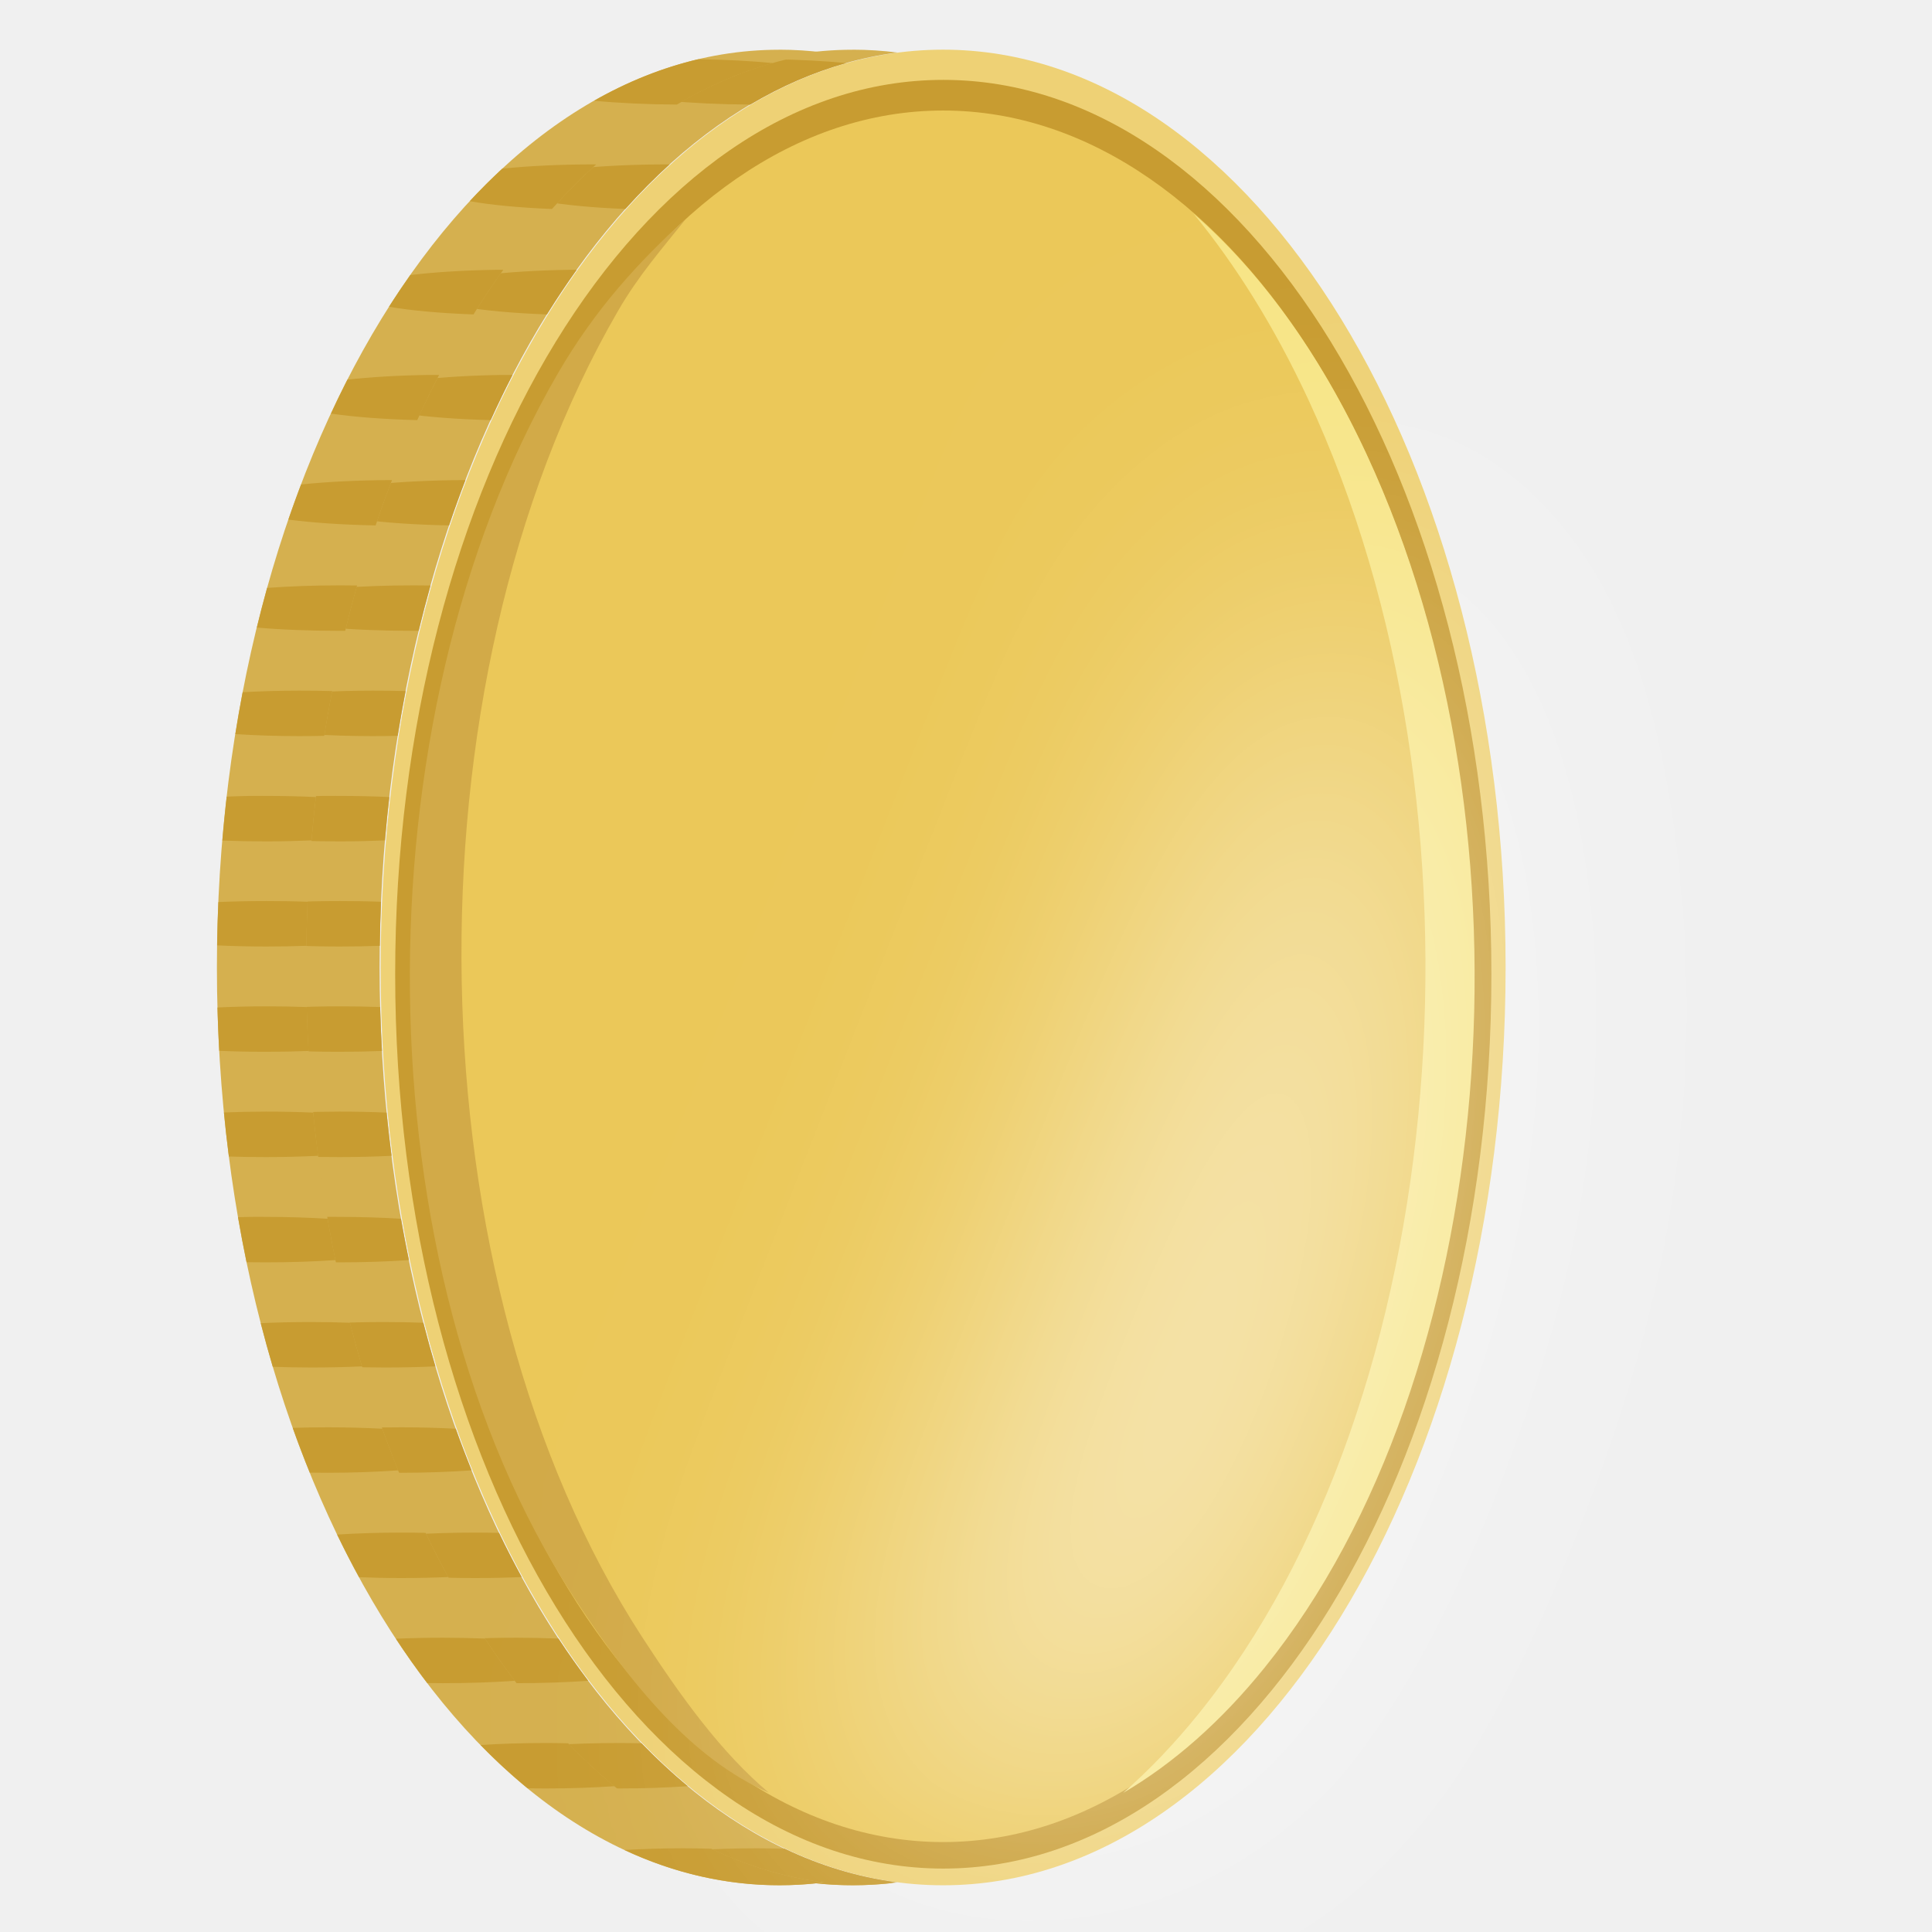
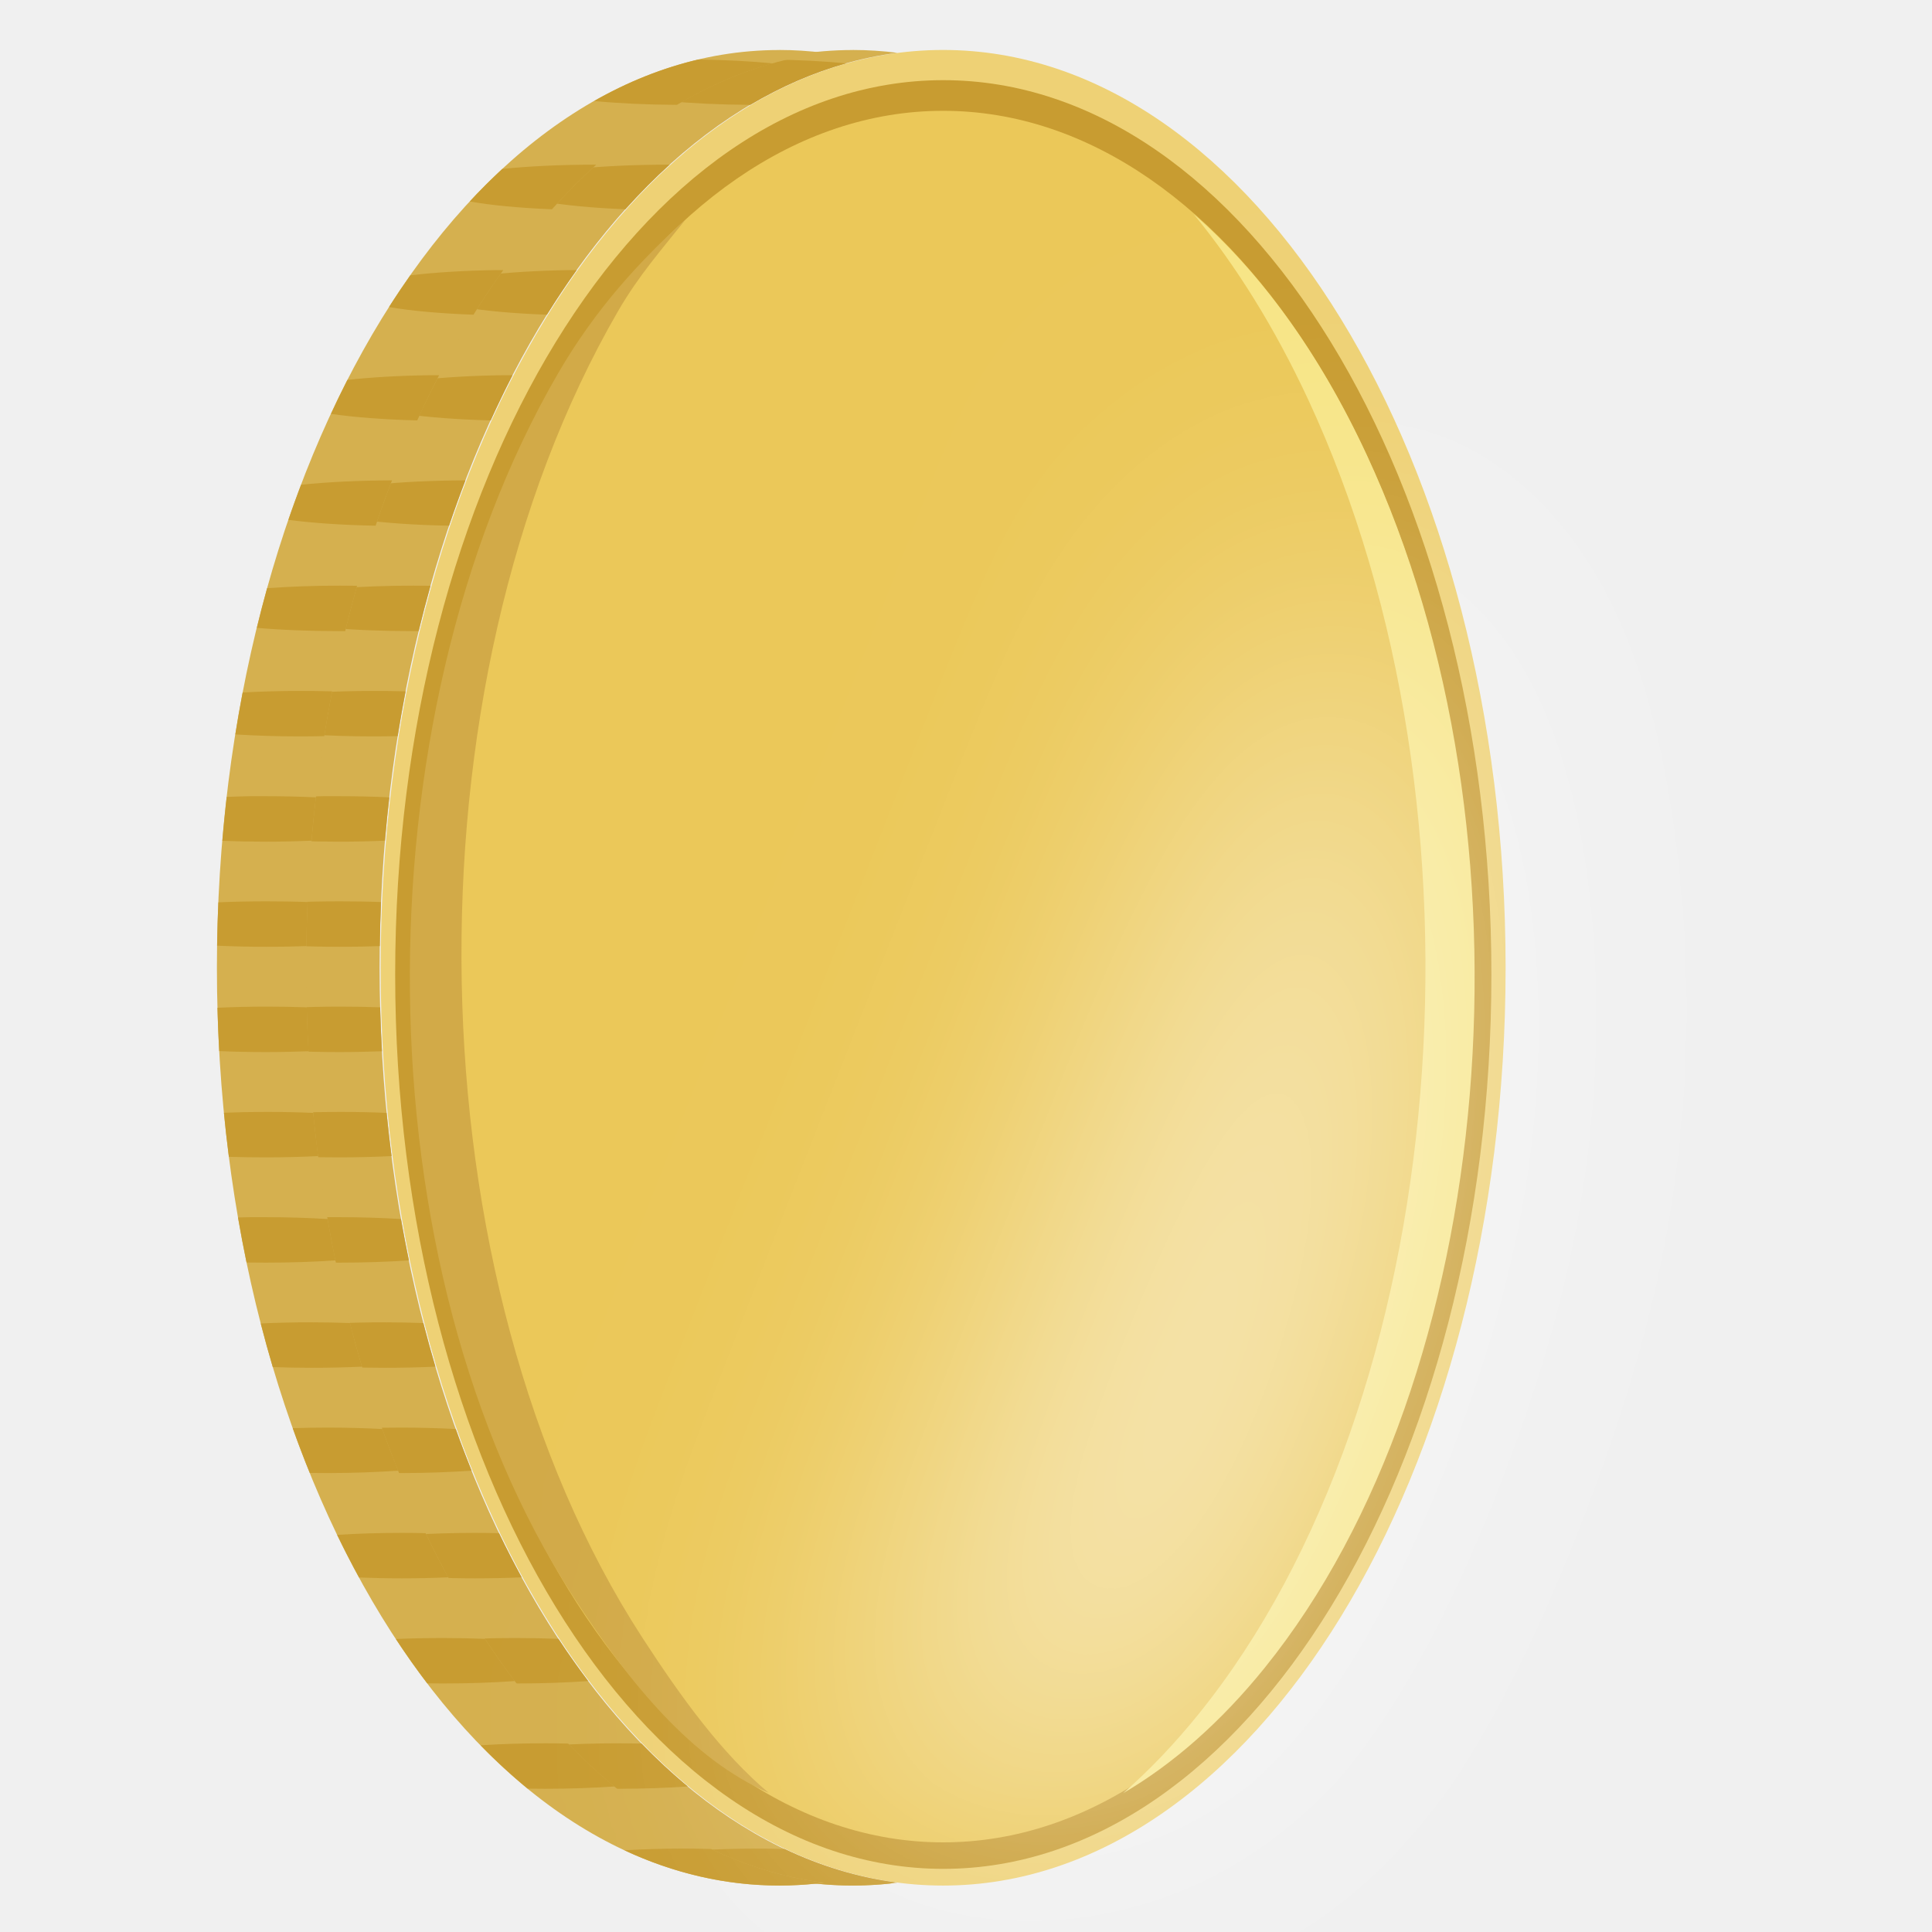
- <svg xmlns="http://www.w3.org/2000/svg" xmlns:xlink="http://www.w3.org/1999/xlink" id="svg2" viewBox="0 0 263.084 263.006" width="100%" height="100%">
+ <svg xmlns="http://www.w3.org/2000/svg" xmlns:xlink="http://www.w3.org/1999/xlink" id="svg2" viewBox="0 0 263.084 263.006" width="100px" height="100px">
  <defs id="defs37">
    <linearGradient xlink:href="#linearGradient6386-8" id="linearGradient6392-5" x1="717.5" y1="145.375" x2="925" y2="144.125" gradientUnits="userSpaceOnUse" gradientTransform="matrix(1,0,0,0.7959184,0,21.63265)" />
    <linearGradient id="linearGradient6386-8">
      <stop style="stop-color:#ffffff;stop-opacity:1;" offset="0" id="stop6388-5" />
      <stop style="stop-color:#ffffff;stop-opacity:0.28" offset="1" id="stop6390-2" />
    </linearGradient>
    <linearGradient y2="144.125" x2="925" y1="145.375" x1="717.5" gradientTransform="matrix(1,0,0,0.4081633,0.625,119.6097)" gradientUnits="userSpaceOnUse" id="linearGradient6409-4" xlink:href="#linearGradient6386-8-5" />
    <linearGradient id="linearGradient6386-8-5">
      <stop style="stop-color:#ffffff;stop-opacity:1;" offset="0" id="stop6388-5-8" />
      <stop style="stop-color:#ffffff;stop-opacity:0.28" offset="1" id="stop6390-2-1" />
    </linearGradient>
    <linearGradient xlink:href="#linearGradient6386-8-5-6" id="linearGradient6567-5" gradientUnits="userSpaceOnUse" gradientTransform="matrix(1,0,0,0.2095207,-4.375,51.79081)" x1="717.5" y1="145.375" x2="925" y2="144.125" />
    <linearGradient id="linearGradient6386-8-5-6">
      <stop style="stop-color:#ffffff;stop-opacity:1;" offset="0" id="stop6388-5-8-4" />
      <stop style="stop-color:#ffffff;stop-opacity:0.28" offset="1" id="stop6390-2-1-8" />
    </linearGradient>
    <linearGradient xlink:href="#linearGradient6386-8-5-66" id="linearGradient6567-9" gradientUnits="userSpaceOnUse" gradientTransform="matrix(1,0,0,0.2095207,-4.375,51.79081)" x1="717.5" y1="145.375" x2="925" y2="144.125" />
    <linearGradient id="linearGradient6386-8-5-66">
      <stop style="stop-color:#ffffff;stop-opacity:1;" offset="0" id="stop6388-5-8-8" />
      <stop style="stop-color:#ffffff;stop-opacity:0.28" offset="1" id="stop6390-2-1-2" />
    </linearGradient>
    <linearGradient xlink:href="#linearGradient6386-8-5-66-3" id="linearGradient6736-3" gradientUnits="userSpaceOnUse" gradientTransform="matrix(1.062994,0,0,0.2781708,-1614.652,201.7578)" x1="717.5" y1="145.375" x2="925" y2="144.125" />
    <linearGradient id="linearGradient6386-8-5-66-3">
      <stop style="stop-color:#ffffff;stop-opacity:1;" offset="0" id="stop6388-5-8-8-1" />
      <stop style="stop-color:#ffffff;stop-opacity:0.28" offset="1" id="stop6390-2-1-2-6" />
    </linearGradient>
    <linearGradient y2="144.125" x2="925" y1="145.375" x1="717.5" gradientTransform="matrix(1.062994,0,0,0.2781708,-1616.276,183.498)" gradientUnits="userSpaceOnUse" id="linearGradient6756-5" xlink:href="#linearGradient6386-8-5-66-3-8" />
    <linearGradient id="linearGradient6386-8-5-66-3-8">
      <stop style="stop-color:#ffffff;stop-opacity:1;" offset="0" id="stop6388-5-8-8-1-9" />
      <stop style="stop-color:#ffffff;stop-opacity:0.28" offset="1" id="stop6390-2-1-2-6-9" />
    </linearGradient>
    <linearGradient xlink:href="#linearGradient6386-1-9-9" id="linearGradient6893-3" gradientUnits="userSpaceOnUse" gradientTransform="matrix(0.4508531,-0.9626464,0.4912269,0.2300649,-320.8368,1278.085)" x1="717.5" y1="145.375" x2="925" y2="144.125" />
    <linearGradient id="linearGradient6386-1-9-9">
      <stop style="stop-color:#ffffff;stop-opacity:1;" offset="0" id="stop6388-6-4-6" />
      <stop style="stop-color:#ffffff;stop-opacity:0.28" offset="1" id="stop6390-9-0-5" />
    </linearGradient>
    <linearGradient y2="144.125" x2="925" y1="145.375" x1="717.5" gradientTransform="matrix(0.4508531,-0.9626464,0.4912269,0.2300649,-789.5873,1286.83)" gradientUnits="userSpaceOnUse" id="linearGradient6914-5" xlink:href="#linearGradient6386-1-9-9-5" />
    <linearGradient id="linearGradient6386-1-9-9-5">
      <stop style="stop-color:#ffffff;stop-opacity:1;" offset="0" id="stop6388-6-4-6-0" />
      <stop style="stop-color:#ffffff;stop-opacity:0.28" offset="1" id="stop6390-9-0-5-4" />
    </linearGradient>
    <linearGradient y2="144.125" x2="925" y1="145.375" x1="717.5" gradientTransform="matrix(0.4364484,-0.9318899,0.4755322,0.2227144,617.2651,899.8885)" gradientUnits="userSpaceOnUse" id="linearGradient6957-1" xlink:href="#linearGradient6386-1-9-9-5-3" />
    <linearGradient id="linearGradient6386-1-9-9-5-3">
      <stop style="stop-color:#ffffff;stop-opacity:1;" offset="0" id="stop6388-6-4-6-0-8" />
      <stop style="stop-color:#ffffff;stop-opacity:0.28" offset="1" id="stop6390-9-0-5-4-3" />
    </linearGradient>
    <linearGradient xlink:href="#linearGradient6386-1-9-0" id="linearGradient6893-6" gradientUnits="userSpaceOnUse" gradientTransform="matrix(0.4508531,-0.9626464,0.4912269,0.2300649,-320.8368,1278.085)" x1="717.5" y1="145.375" x2="925" y2="144.125" />
    <linearGradient id="linearGradient6386-1-9-0">
      <stop style="stop-color:#ffffff;stop-opacity:1;" offset="0" id="stop6388-6-4-7" />
      <stop style="stop-color:#ffffff;stop-opacity:0.28" offset="1" id="stop6390-9-0-0" />
    </linearGradient>
    <linearGradient y2="144.125" x2="925" y1="145.375" x1="717.5" gradientTransform="matrix(0.4508531,-0.9626464,0.4912269,0.2300649,-789.5873,1286.83)" gradientUnits="userSpaceOnUse" id="linearGradient6914-7" xlink:href="#linearGradient6386-1-9-9-50" />
    <linearGradient id="linearGradient6386-1-9-9-50">
      <stop style="stop-color:#ffffff;stop-opacity:1;" offset="0" id="stop6388-6-4-6-1" />
      <stop style="stop-color:#ffffff;stop-opacity:0.28" offset="1" id="stop6390-9-0-5-2" />
    </linearGradient>
    <filter id="filter5833" x="-0.467" width="1.934" y="-0.262" height="1.524" color-interpolation-filters="sRGB">
      <feGaussianBlur stdDeviation="21.537" id="feGaussianBlur5835" />
    </filter>
    <filter id="filter5837" x="-0.455" width="1.911" y="-0.228" height="1.457" color-interpolation-filters="sRGB">
      <feGaussianBlur stdDeviation="21.537" id="feGaussianBlur5839" />
    </filter>
    <filter id="filter5841" x="-0.606" width="2.211" y="-0.282" height="1.563" color-interpolation-filters="sRGB">
      <feGaussianBlur stdDeviation="21.537" id="feGaussianBlur5843" />
    </filter>
    <filter id="filter5845" x="-1.026" width="3.052" y="-1.88" height="4.759" color-interpolation-filters="sRGB">
      <feGaussianBlur stdDeviation="21.537" id="feGaussianBlur5847" />
    </filter>
    <filter id="filter5849" x="-1.514" width="4.028" y="-1.88" height="4.759" color-interpolation-filters="sRGB">
      <feGaussianBlur stdDeviation="21.537" id="feGaussianBlur5851" />
    </filter>
    <filter id="filter5853" x="-0.775" width="2.55" y="-0.336" height="1.671" color-interpolation-filters="sRGB">
      <feGaussianBlur stdDeviation="21.537" id="feGaussianBlur5855" />
    </filter>
    <filter id="filter5857" x="-1.514" width="4.028" y="-1.88" height="4.759" color-interpolation-filters="sRGB">
      <feGaussianBlur stdDeviation="21.537" id="feGaussianBlur5859" />
    </filter>
  </defs>
  <path d="m 205.02,131.743 c 0,69.023 -34.293,124.979 -76.594,124.979 -42.301,0 -76.594,-55.955 -76.594,-124.979 0,-69.023 34.293,-124.979 76.594,-124.979 42.301,0 76.594,55.955 76.594,124.979 z" style="color:#000000;fill:#eed175" id="path9060-8-8-9-4-5-9" />
  <path d="m 203.086,132.662 c 0,67.259 -33.416,121.785 -74.637,121.785 -41.22,0 -74.637,-54.525 -74.637,-121.785 0,-67.259 33.416,-121.785 74.637,-121.785 41.22,0 74.637,54.525 74.637,121.785 z" style="color:#000000;fill:#c89c31" id="path9062-1-1-4-3-2-0" />
  <path d="m 200.68,132.944 c 0,65.111 -32.349,117.894 -72.252,117.894 -39.904,0 -72.252,-52.784 -72.252,-117.894 0,-65.111 32.349,-117.894 72.252,-117.894 39.904,0 72.252,52.784 72.252,117.894 z" style="color:#000000;fill:#ebc859" id="path9064-0-6-95-3-3-8" />
  <path d="m 75.919,50.931 c -27.405,47.327 -26.892,121.689 2.112,166.408 7.833,12.077 16.277,22.236 26.634,26.755 -6.361,-5.377 -11.769,-12.764 -17.237,-21.194 -31.465,-48.511 -32.926,-129.354 -3.271,-180.562 2.863,-4.944 6.066,-8.538 9.265,-12.567 -6.283,5.714 -12.302,12.176 -17.504,21.159 z" style="color:#000000;fill:#d2aa48" id="path9066-4-4-8-4-3-5" />
  <path d="m 172.257,227.016 c 31.771,-39.396 37.963,-113.356 13.818,-165.195 -6.521,-14.001 -14.598,-24.941 -23.524,-32.699 5.738,6.999 10.996,15.393 15.548,25.166 26.192,56.238 19.55,136.387 -14.829,179.014 -3.319,4.115 -6.774,7.722 -10.333,10.845 6.77,-3.965 13.29,-9.651 19.321,-17.129 z" style="color:#000000;fill:#f7e587" id="path9068-5-4-4-2-1-4" />
  <g id="g4290-3-4" transform="translate(-552.6574,22.11908)">
    <g transform="translate(-405.5012,-621.3752)" id="g7387-0-1-0-6">
      <path d="m 1074.281,606.029 c -42.303,0 -76.585,55.943 -76.585,124.964 0,69.026 34.285,124.983 76.585,124.983 2.047,0 4.076,-0.13 6.083,-0.387 -39.458,-5.058 -70.514,-58.916 -70.514,-124.599 0,-65.683 31.058,-119.522 70.514,-124.58 -2.007,-0.257 -4.036,-0.387 -6.083,-0.387 z" style="color:#000000;fill:#d5b04f" id="path9056-6-5-5-7-15-4-8" />
      <path d="m 1063.239,607.323 c -4.893,1.153 -9.634,3.062 -14.181,5.65 3.243,0.313 7.109,0.5 11.276,0.522 4.191,-2.48 8.548,-4.389 13.043,-5.65 -2.941,-0.288 -6.401,-0.471 -10.138,-0.522 z m -14.11,14.317 c -4.692,0 -9.021,0.218 -12.569,0.58 -1.512,1.399 -2.989,2.873 -4.435,4.431 2.808,0.508 6.708,0.886 11.193,1.064 1.948,-2.169 3.953,-4.201 6.024,-6.075 -0.072,-10e-5 -0.141,0 -0.213,0 z m -13.399,14.356 c -4.436,0.064 -8.468,0.327 -11.703,0.716 -0.985,1.399 -1.953,2.836 -2.893,4.315 2.897,0.509 6.913,0.879 11.502,1.045 1.306,-2.104 2.66,-4.128 4.055,-6.075 -0.319,0.002 -0.645,-0.004 -0.961,0 z m -9.225,14.317 c -4.134,0.06 -7.923,0.291 -11.039,0.638 -0.772,1.509 -1.512,3.055 -2.241,4.624 3.108,0.455 7.183,0.776 11.751,0.89 0.957,-2.098 1.942,-4.159 2.976,-6.153 -0.484,-0.002 -0.972,-0.007 -1.447,0 z m -4.968,14.317 c -4.633,0.014 -8.899,0.232 -12.379,0.6 -0.597,1.572 -1.176,3.162 -1.731,4.779 3.226,0.421 7.327,0.712 11.881,0.793 0.708,-2.097 1.451,-4.15 2.229,-6.172 z m -7.079,14.336 c -3.579,0 -6.949,0.128 -9.925,0.348 -0.495,1.775 -0.955,3.579 -1.399,5.398 3.299,0.29 7.167,0.445 11.324,0.445 0.24,0 0.473,10e-4 0.711,0 0.504,-2.086 1.043,-4.143 1.613,-6.172 -0.763,-0.012 -1.539,-0.019 -2.324,-0.019 z m -5.585,14.336 c -2.706,0 -5.282,0.083 -7.672,0.213 -0.361,1.879 -0.688,3.791 -0.996,5.708 2.657,0.166 5.584,0.271 8.668,0.271 1.173,0 2.316,-0.013 3.439,-0.039 0.327,-2.055 0.69,-4.083 1.079,-6.095 -1.458,-0.044 -2.967,-0.058 -4.518,-0.058 z m -6.688,14.336 c -1.084,0.016 -2.123,0.059 -3.154,0.097 -0.228,1.98 -0.422,3.966 -0.593,5.978 1.894,0.077 3.885,0.116 5.953,0.116 2.153,0 4.225,-0.052 6.189,-0.135 0.168,-1.982 0.368,-3.95 0.593,-5.901 -2.137,-0.101 -4.411,-0.155 -6.782,-0.155 -0.748,0 -1.477,-0.011 -2.205,0 z m 2.205,14.317 c -2.265,0 -4.445,0.043 -6.498,0.135 -0.084,1.958 -0.137,3.92 -0.166,5.901 2.102,0.097 4.336,0.155 6.664,0.155 1.901,0 3.732,-0.031 5.49,-0.097 0.029,-2.015 0.08,-4.008 0.166,-5.998 -1.807,-0.07 -3.695,-0.097 -5.656,-0.097 z m 0,14.336 c -2.31,0 -4.529,0.059 -6.617,0.155 0.052,1.98 0.129,3.946 0.237,5.901 2.018,0.089 4.158,0.135 6.379,0.135 2.008,0 3.941,-0.043 5.786,-0.116 -0.109,-1.978 -0.197,-3.974 -0.249,-5.978 -1.772,-0.067 -3.619,-0.097 -5.537,-0.097 z m 0,14.336 c -1.991,0 -3.908,0.044 -5.739,0.116 0.196,2.015 0.422,4.016 0.676,5.998 1.628,0.056 3.316,0.077 5.063,0.077 2.488,0 4.865,-0.064 7.091,-0.174 -0.249,-1.945 -0.483,-3.905 -0.676,-5.882 -2.029,-0.09 -4.181,-0.135 -6.415,-0.135 z m -2.205,14.336 c -0.554,0.008 -1.071,0.025 -1.613,0.039 0.357,2.063 0.743,4.115 1.162,6.133 0.872,0.015 1.756,0.019 2.656,0.019 3.392,0 6.59,-0.111 9.45,-0.31 -0.384,-1.861 -0.748,-3.731 -1.079,-5.63 -2.577,-0.155 -5.403,-0.252 -8.371,-0.252 -0.748,0 -1.477,-0.011 -2.205,0 z m 8.359,14.317 c -2.408,0 -4.714,0.051 -6.877,0.155 0.516,2.002 1.059,3.993 1.636,5.94 1.682,0.06 3.429,0.097 5.241,0.097 2.416,0 4.73,-0.05 6.901,-0.155 -0.578,-1.95 -1.12,-3.934 -1.636,-5.94 -1.69,-0.06 -3.445,-0.097 -5.265,-0.097 z m 2.241,14.336 c -1.641,0 -3.23,0.028 -4.766,0.077 0.737,2.069 1.518,4.103 2.324,6.095 0.802,0.013 1.617,0.019 2.443,0.019 3.449,0 6.698,-0.124 9.592,-0.329 -0.748,-1.858 -1.471,-3.743 -2.158,-5.669 -2.322,-0.122 -4.818,-0.193 -7.435,-0.193 z m 10.067,14.336 c -3.131,0 -6.098,0.1 -8.786,0.271 0.958,1.986 1.96,3.918 2.988,5.804 1.849,0.073 3.786,0.116 5.798,0.116 2.209,0 4.336,-0.048 6.344,-0.135 -1.065,-1.954 -2.094,-3.956 -3.083,-6.017 -1.066,-0.023 -2.15,-0.039 -3.261,-0.039 z m 5.585,14.317 c -2.217,0 -4.353,0.047 -6.367,0.135 1.377,2.095 2.8,4.11 4.269,6.036 0.69,0.009 1.391,0.019 2.099,0.019 3.537,0 6.867,-0.114 9.818,-0.329 -1.391,-1.84 -2.747,-3.754 -4.056,-5.746 -1.839,-0.072 -3.763,-0.116 -5.763,-0.116 z m 13.992,14.336 c -3.149,0 -6.132,0.098 -8.834,0.271 2.074,2.127 4.213,4.1 6.415,5.901 0.794,0.013 1.601,0.019 2.419,0.019 3.369,0 6.547,-0.113 9.391,-0.31 -2.157,-1.788 -4.263,-3.742 -6.296,-5.843 -1.013,-0.021 -2.042,-0.039 -3.095,-0.039 z m 18.723,14.336 c -2.817,0 -5.499,0.092 -7.968,0.232 6.702,3.128 13.788,4.798 21.106,4.798 1.715,0 3.411,-0.09 5.099,-0.271 0.236,-0.053 0.462,-0.1 0.676,-0.155 -5.182,-0.698 -10.22,-2.248 -15.059,-4.547 -1.253,-0.032 -2.536,-0.058 -3.853,-0.058 z" id="path9058-2-1-7-2-0-9-9" style="fill:#c89c31;fill-rule:evenodd" />
    </g>
    <g id="use7391-6-3-3-0" transform="translate(-415.5012,-621.3752)">
      <path id="path7395-5-3-7-3" style="color:#000000;fill:#d5b04f" d="m 1074.281,606.029 c -42.303,0 -76.585,55.943 -76.585,124.964 0,69.026 34.285,124.983 76.585,124.983 2.047,0 4.076,-0.13 6.083,-0.387 -39.458,-5.058 -70.514,-58.916 -70.514,-124.599 0,-65.683 31.058,-119.522 70.514,-124.58 -2.007,-0.257 -4.036,-0.387 -6.083,-0.387 z" />
      <path style="fill:#c89c31;fill-rule:evenodd" id="path7397-8-3-2-3" d="m 1063.239,607.323 c -4.893,1.153 -9.634,3.062 -14.181,5.65 3.243,0.313 7.109,0.5 11.276,0.522 4.191,-2.48 8.548,-4.389 13.043,-5.65 -2.941,-0.288 -6.401,-0.471 -10.138,-0.522 z m -14.11,14.317 c -4.692,0 -9.021,0.218 -12.569,0.58 -1.512,1.399 -2.989,2.873 -4.435,4.431 2.808,0.508 6.708,0.886 11.193,1.064 1.948,-2.169 3.953,-4.201 6.024,-6.075 -0.072,-10e-5 -0.141,0 -0.213,0 z m -13.399,14.356 c -4.436,0.064 -8.468,0.327 -11.703,0.716 -0.985,1.399 -1.953,2.836 -2.893,4.315 2.897,0.509 6.913,0.879 11.502,1.045 1.306,-2.104 2.66,-4.128 4.055,-6.075 -0.319,0.002 -0.645,-0.004 -0.961,0 z m -9.225,14.317 c -4.134,0.06 -7.923,0.291 -11.039,0.638 -0.772,1.509 -1.512,3.055 -2.241,4.624 3.108,0.455 7.183,0.776 11.751,0.89 0.957,-2.098 1.942,-4.159 2.976,-6.153 -0.484,-0.002 -0.972,-0.007 -1.447,0 z m -4.968,14.317 c -4.633,0.014 -8.899,0.232 -12.379,0.6 -0.597,1.572 -1.176,3.162 -1.731,4.779 3.226,0.421 7.327,0.712 11.881,0.793 0.708,-2.097 1.451,-4.15 2.229,-6.172 z m -7.079,14.336 c -3.579,0 -6.949,0.128 -9.925,0.348 -0.495,1.775 -0.955,3.579 -1.399,5.398 3.299,0.29 7.167,0.445 11.324,0.445 0.24,0 0.473,10e-4 0.711,0 0.504,-2.086 1.043,-4.143 1.613,-6.172 -0.763,-0.012 -1.539,-0.019 -2.324,-0.019 z m -5.585,14.336 c -2.706,0 -5.282,0.083 -7.672,0.213 -0.361,1.879 -0.688,3.791 -0.996,5.708 2.657,0.166 5.584,0.271 8.668,0.271 1.173,0 2.316,-0.013 3.439,-0.039 0.327,-2.055 0.69,-4.083 1.079,-6.095 -1.458,-0.044 -2.967,-0.058 -4.518,-0.058 z m -6.688,14.336 c -1.084,0.016 -2.123,0.059 -3.154,0.097 -0.228,1.98 -0.422,3.966 -0.593,5.978 1.894,0.077 3.885,0.116 5.953,0.116 2.153,0 4.225,-0.052 6.189,-0.135 0.168,-1.982 0.368,-3.95 0.593,-5.901 -2.137,-0.101 -4.411,-0.155 -6.782,-0.155 -0.748,0 -1.477,-0.011 -2.205,0 z m 2.205,14.317 c -2.265,0 -4.445,0.043 -6.498,0.135 -0.084,1.958 -0.137,3.92 -0.166,5.901 2.102,0.097 4.336,0.155 6.664,0.155 1.901,0 3.732,-0.031 5.49,-0.097 0.029,-2.015 0.08,-4.008 0.166,-5.998 -1.807,-0.07 -3.695,-0.097 -5.656,-0.097 z m 0,14.336 c -2.31,0 -4.529,0.059 -6.617,0.155 0.052,1.98 0.129,3.946 0.237,5.901 2.018,0.089 4.158,0.135 6.379,0.135 2.008,0 3.941,-0.043 5.786,-0.116 -0.109,-1.978 -0.197,-3.974 -0.249,-5.978 -1.772,-0.067 -3.619,-0.097 -5.537,-0.097 z m 0,14.336 c -1.991,0 -3.908,0.044 -5.739,0.116 0.196,2.015 0.422,4.016 0.676,5.998 1.628,0.056 3.316,0.077 5.063,0.077 2.488,0 4.865,-0.064 7.091,-0.174 -0.249,-1.945 -0.483,-3.905 -0.676,-5.882 -2.029,-0.09 -4.181,-0.135 -6.415,-0.135 z m -2.205,14.336 c -0.554,0.008 -1.071,0.025 -1.613,0.039 0.357,2.063 0.743,4.115 1.162,6.133 0.872,0.015 1.756,0.019 2.656,0.019 3.392,0 6.59,-0.111 9.45,-0.31 -0.384,-1.861 -0.748,-3.731 -1.079,-5.63 -2.577,-0.155 -5.403,-0.252 -8.371,-0.252 -0.748,0 -1.477,-0.011 -2.205,0 z m 8.359,14.317 c -2.408,0 -4.714,0.051 -6.877,0.155 0.516,2.002 1.059,3.993 1.636,5.94 1.682,0.06 3.429,0.097 5.241,0.097 2.416,0 4.73,-0.05 6.901,-0.155 -0.578,-1.95 -1.12,-3.934 -1.636,-5.94 -1.69,-0.06 -3.445,-0.097 -5.265,-0.097 z m 2.241,14.336 c -1.641,0 -3.23,0.028 -4.766,0.077 0.737,2.069 1.518,4.103 2.324,6.095 0.802,0.013 1.617,0.019 2.443,0.019 3.449,0 6.698,-0.124 9.592,-0.329 -0.748,-1.858 -1.471,-3.743 -2.158,-5.669 -2.322,-0.122 -4.818,-0.193 -7.435,-0.193 z m 10.067,14.336 c -3.131,0 -6.098,0.1 -8.786,0.271 0.958,1.986 1.96,3.918 2.988,5.804 1.849,0.073 3.786,0.116 5.798,0.116 2.209,0 4.336,-0.048 6.344,-0.135 -1.065,-1.954 -2.094,-3.956 -3.083,-6.017 -1.066,-0.023 -2.15,-0.039 -3.261,-0.039 z m 5.585,14.317 c -2.217,0 -4.353,0.047 -6.367,0.135 1.377,2.095 2.8,4.11 4.269,6.036 0.69,0.009 1.391,0.019 2.099,0.019 3.537,0 6.867,-0.114 9.818,-0.329 -1.391,-1.84 -2.747,-3.754 -4.056,-5.746 -1.839,-0.072 -3.763,-0.116 -5.763,-0.116 z m 13.992,14.336 c -3.149,0 -6.132,0.098 -8.834,0.271 2.074,2.127 4.213,4.1 6.415,5.901 0.794,0.013 1.601,0.019 2.419,0.019 3.369,0 6.547,-0.113 9.391,-0.31 -2.157,-1.788 -4.263,-3.742 -6.296,-5.843 -1.013,-0.021 -2.042,-0.039 -3.095,-0.039 z m 18.723,14.336 c -2.817,0 -5.499,0.092 -7.968,0.232 6.702,3.128 13.788,4.798 21.106,4.798 1.715,0 3.411,-0.09 5.099,-0.271 0.236,-0.053 0.462,-0.1 0.676,-0.155 -5.182,-0.698 -10.22,-2.248 -15.059,-4.547 -1.253,-0.032 -2.536,-0.058 -3.853,-0.058 z" />
    </g>
  </g>
  <rect id="rect9052-3-9-4" style="color:#000000;fill:none" height="260.997" width="159.954" y="972.82" x="436.956" transform="scale(-1,1)" />
  <path d="m -636.875,1103.312 c 0,69.023 34.293,124.979 76.594,124.979 42.301,0 76.594,-55.956 76.594,-124.979 0,-69.023 -34.293,-124.979 -76.594,-124.979 -42.301,0 -76.594,55.955 -76.594,124.979 z" style="color:#000000;fill:#eed175" id="path9060-8-8-4" />
  <path d="m -634.941,1104.231 c 0,67.259 33.416,121.785 74.637,121.785 41.22,0 74.637,-54.525 74.637,-121.785 0,-67.259 -33.416,-121.785 -74.637,-121.785 -41.22,0 -74.637,54.525 -74.637,121.785 z" style="color:#000000;fill:#c89c31" id="path9062-1-1-3" />
  <path d="m -632.535,1104.513 c 0,65.111 32.349,117.894 72.252,117.894 39.904,0 72.252,-52.783 72.252,-117.894 0,-65.111 -32.349,-117.894 -72.252,-117.894 -39.904,0 -72.252,52.783 -72.252,117.894 z" style="color:#000000;fill:#ebc859" id="path9064-0-6-9" />
  <path d="m -507.774,1022.5 c 27.405,47.327 26.892,121.689 -2.112,166.408 -7.833,12.077 -16.277,22.236 -26.634,26.756 6.361,-5.377 11.769,-12.764 17.237,-21.195 31.465,-48.511 32.926,-129.354 3.271,-180.562 -2.863,-4.944 -6.066,-8.538 -9.265,-12.567 6.283,5.714 12.302,12.176 17.504,21.159 z" style="color:#000000;fill:#d2aa48" id="path9066-4-4-5" />
  <path d="m -565.789,987.086 c -13.648,0 -26.055,2.184 -38.274,15.129 -19.06,20.195 -29.992,59.676 -29.992,100.261 0,9.8 0.738,19.315 2.116,28.396 13.223,27.065 29.487,30.525 47.562,30.525 37.869,0 67.775,-51.09 67.775,-114.544 0,-9.786 -0.949,-18.753 -2.323,-27.823 -12.251,-19.166 -28.785,-31.945 -46.868,-31.945 z" style="opacity:0.5;color:#000000;fill:#f7e587" id="path9070-4-71-3" />
  <path d="m -547.977,978.848 c 42.303,0 76.585,55.943 76.585,124.964 0,69.026 -34.285,124.983 -76.585,124.983 -2.047,0 -4.076,-0.13 -6.083,-0.387 39.458,-5.058 70.514,-58.916 70.514,-124.599 0,-65.683 -31.058,-119.522 -70.514,-124.58 2.007,-0.257 4.036,-0.387 6.083,-0.387 z" style="color:#000000;fill:#d5b04f" id="path9056-6-5-5-4" />
  <path d="m -536.935,980.141 c 4.893,1.153 9.634,3.062 14.181,5.65 -3.243,0.313 -7.109,0.5 -11.276,0.522 -4.191,-2.48 -8.548,-4.389 -13.043,-5.65 2.941,-0.288 6.401,-0.471 10.138,-0.522 z m 14.11,14.317 c 4.692,0 9.021,0.218 12.569,0.58 1.512,1.399 2.989,2.873 4.435,4.431 -2.808,0.508 -6.708,0.886 -11.193,1.064 -1.948,-2.169 -3.953,-4.201 -6.024,-6.075 0.072,-10e-5 0.141,0 0.213,0 z m 13.399,14.356 c 4.436,0.064 8.468,0.327 11.703,0.716 0.985,1.399 1.953,2.836 2.893,4.314 -2.897,0.509 -6.913,0.879 -11.502,1.045 -1.306,-2.104 -2.66,-4.128 -4.055,-6.075 0.319,0 0.645,0 0.961,0 z m 9.225,14.317 c 4.134,0.06 7.923,0.291 11.039,0.638 0.772,1.51 1.512,3.055 2.241,4.624 -3.108,0.455 -7.183,0.776 -11.751,0.89 -0.957,-2.098 -1.942,-4.159 -2.976,-6.152 0.484,0 0.972,-0.01 1.447,0 z m 4.968,14.317 c 4.633,0.014 8.899,0.232 12.379,0.6 0.597,1.572 1.176,3.162 1.731,4.779 -3.226,0.421 -7.327,0.712 -11.881,0.793 -0.708,-2.097 -1.451,-4.151 -2.229,-6.172 z m 7.079,14.336 c 3.579,0 6.949,0.129 9.925,0.348 0.495,1.775 0.955,3.579 1.399,5.398 -3.299,0.29 -7.167,0.445 -11.324,0.445 -0.24,0 -0.473,10e-4 -0.711,0 -0.504,-2.086 -1.043,-4.143 -1.613,-6.172 0.763,-0.012 1.539,-0.019 2.324,-0.019 z m 5.585,14.336 c 2.706,0 5.282,0.083 7.672,0.213 0.361,1.879 0.688,3.791 0.996,5.708 -2.657,0.166 -5.584,0.271 -8.668,0.271 -1.173,0 -2.316,-0.013 -3.439,-0.039 -0.327,-2.054 -0.69,-4.082 -1.079,-6.095 1.458,-0.044 2.967,-0.058 4.518,-0.058 z m 6.688,14.336 c 1.084,0.016 2.123,0.059 3.154,0.097 0.228,1.98 0.422,3.966 0.593,5.978 -1.894,0.077 -3.885,0.116 -5.953,0.116 -2.153,0 -4.225,-0.052 -6.189,-0.136 -0.168,-1.982 -0.368,-3.95 -0.593,-5.901 2.137,-0.101 4.411,-0.155 6.782,-0.155 0.748,0 1.477,-0.011 2.205,0 z m -2.205,14.317 c 2.265,0 4.445,0.043 6.498,0.135 0.084,1.958 0.137,3.92 0.166,5.901 -2.102,0.097 -4.336,0.155 -6.664,0.155 -1.901,0 -3.732,-0.031 -5.49,-0.097 -0.029,-2.015 -0.08,-4.008 -0.166,-5.998 1.807,-0.07 3.695,-0.097 5.656,-0.097 z m 0,14.336 c 2.31,0 4.529,0.059 6.617,0.155 -0.052,1.98 -0.129,3.946 -0.237,5.901 -2.018,0.089 -4.158,0.135 -6.379,0.135 -2.008,0 -3.941,-0.043 -5.786,-0.116 0.109,-1.978 0.197,-3.974 0.249,-5.978 1.772,-0.067 3.619,-0.097 5.537,-0.097 z m 0,14.336 c 1.991,0 3.908,0.044 5.739,0.116 -0.196,2.015 -0.422,4.016 -0.676,5.998 -1.628,0.056 -3.316,0.077 -5.063,0.077 -2.488,0 -4.865,-0.064 -7.091,-0.174 0.249,-1.945 0.483,-3.905 0.676,-5.882 2.029,-0.09 4.181,-0.135 6.415,-0.135 z m 2.205,14.336 c 0.554,0.01 1.071,0.025 1.613,0.039 -0.357,2.063 -0.743,4.115 -1.162,6.133 -0.872,0.015 -1.756,0.019 -2.656,0.019 -3.392,0 -6.59,-0.111 -9.45,-0.31 0.384,-1.861 0.748,-3.731 1.079,-5.63 2.577,-0.154 5.403,-0.252 8.371,-0.252 0.748,0 1.477,-0.011 2.205,0 z m -8.359,14.317 c 2.408,0 4.714,0.051 6.877,0.155 -0.516,2.002 -1.059,3.993 -1.636,5.94 -1.682,0.06 -3.429,0.097 -5.241,0.097 -2.416,0 -4.73,-0.05 -6.901,-0.155 0.578,-1.95 1.12,-3.934 1.636,-5.94 1.69,-0.06 3.445,-0.097 5.265,-0.097 z m -2.241,14.336 c 1.641,0 3.23,0.028 4.766,0.077 -0.737,2.069 -1.518,4.103 -2.324,6.095 -0.802,0.013 -1.617,0.019 -2.443,0.019 -3.449,0 -6.698,-0.124 -9.592,-0.329 0.748,-1.858 1.471,-3.743 2.158,-5.669 2.322,-0.122 4.818,-0.193 7.435,-0.193 z m -10.067,14.336 c 3.131,0 6.098,0.1 8.786,0.271 -0.958,1.986 -1.96,3.918 -2.988,5.804 -1.849,0.073 -3.786,0.116 -5.798,0.116 -2.209,0 -4.336,-0.048 -6.344,-0.135 1.065,-1.954 2.094,-3.956 3.083,-6.017 1.066,-0.023 2.15,-0.039 3.261,-0.039 z m -5.585,14.317 c 2.217,0 4.353,0.047 6.367,0.136 -1.377,2.095 -2.8,4.11 -4.269,6.036 -0.69,0.01 -1.391,0.019 -2.099,0.019 -3.537,0 -6.867,-0.114 -9.818,-0.329 1.391,-1.84 2.747,-3.754 4.056,-5.746 1.839,-0.072 3.763,-0.116 5.763,-0.116 z m -13.992,14.336 c 3.149,0 6.132,0.098 8.834,0.271 -2.074,2.127 -4.213,4.1 -6.415,5.901 -0.794,0.013 -1.601,0.019 -2.419,0.019 -3.369,0 -6.547,-0.113 -9.391,-0.31 2.157,-1.788 4.263,-3.742 6.296,-5.843 1.013,-0.021 2.042,-0.039 3.095,-0.039 z m -18.723,14.336 c 2.817,0 5.499,0.092 7.968,0.232 -6.702,3.128 -13.788,4.798 -21.106,4.798 -1.715,0 -3.411,-0.09 -5.099,-0.271 -0.236,-0.053 -0.462,-0.1 -0.676,-0.155 5.182,-0.699 10.22,-2.248 15.059,-4.547 1.253,-0.032 2.536,-0.058 3.853,-0.058 z" id="path9058-2-1-7-9" style="fill:#c89c31;fill-rule:evenodd" />
  <path id="path7395-8" style="color:#000000;fill:#d5b04f" d="m -537.977,978.848 c 42.303,0 76.585,55.943 76.585,124.964 0,69.026 -34.285,124.983 -76.585,124.983 -2.047,0 -4.076,-0.13 -6.083,-0.387 39.458,-5.058 70.514,-58.916 70.514,-124.599 0,-65.683 -31.058,-119.522 -70.514,-124.58 2.007,-0.257 4.036,-0.387 6.083,-0.387 z" />
  <path style="fill:#c89c31;fill-rule:evenodd" id="path7397-43" d="m -526.935,980.141 c 4.893,1.153 9.634,3.062 14.181,5.65 -3.243,0.313 -7.109,0.5 -11.276,0.522 -4.191,-2.48 -8.548,-4.389 -13.043,-5.65 2.941,-0.288 6.401,-0.471 10.138,-0.522 z m 14.11,14.317 c 4.692,0 9.021,0.218 12.569,0.58 1.512,1.399 2.989,2.873 4.435,4.431 -2.808,0.508 -6.708,0.886 -11.193,1.064 -1.948,-2.169 -3.953,-4.201 -6.024,-6.075 0.072,-10e-5 0.141,0 0.213,0 z m 13.399,14.356 c 4.436,0.064 8.468,0.327 11.703,0.716 0.985,1.399 1.953,2.836 2.893,4.314 -2.897,0.509 -6.913,0.879 -11.502,1.045 -1.306,-2.104 -2.66,-4.128 -4.055,-6.075 0.319,0 0.645,0 0.961,0 z m 9.225,14.317 c 4.134,0.06 7.923,0.291 11.039,0.638 0.772,1.51 1.512,3.055 2.241,4.624 -3.108,0.455 -7.183,0.776 -11.751,0.89 -0.957,-2.098 -1.942,-4.159 -2.976,-6.152 0.484,0 0.972,-0.01 1.447,0 z m 4.968,14.317 c 4.633,0.014 8.899,0.232 12.379,0.6 0.597,1.572 1.176,3.162 1.731,4.779 -3.226,0.421 -7.327,0.712 -11.881,0.793 -0.708,-2.097 -1.451,-4.151 -2.229,-6.172 z m 7.079,14.336 c 3.579,0 6.949,0.129 9.925,0.348 0.495,1.775 0.955,3.579 1.399,5.398 -3.299,0.29 -7.167,0.445 -11.324,0.445 -0.24,0 -0.473,10e-4 -0.711,0 -0.504,-2.086 -1.043,-4.143 -1.613,-6.172 0.763,-0.012 1.539,-0.019 2.324,-0.019 z m 5.585,14.336 c 2.706,0 5.282,0.083 7.672,0.213 0.361,1.879 0.688,3.791 0.996,5.708 -2.657,0.166 -5.584,0.271 -8.668,0.271 -1.173,0 -2.316,-0.013 -3.439,-0.039 -0.327,-2.054 -0.69,-4.082 -1.079,-6.095 1.458,-0.044 2.967,-0.058 4.518,-0.058 z m 6.688,14.336 c 1.084,0.016 2.123,0.059 3.154,0.097 0.228,1.98 0.422,3.966 0.593,5.978 -1.894,0.077 -3.885,0.116 -5.953,0.116 -2.153,0 -4.225,-0.052 -6.189,-0.136 -0.168,-1.982 -0.368,-3.95 -0.593,-5.901 2.137,-0.101 4.411,-0.155 6.782,-0.155 0.748,0 1.477,-0.011 2.205,0 z m -2.205,14.317 c 2.265,0 4.445,0.043 6.498,0.135 0.084,1.958 0.137,3.92 0.166,5.901 -2.102,0.097 -4.336,0.155 -6.664,0.155 -1.901,0 -3.732,-0.031 -5.49,-0.097 -0.029,-2.015 -0.08,-4.008 -0.166,-5.998 1.807,-0.07 3.695,-0.097 5.656,-0.097 z m 0,14.336 c 2.31,0 4.529,0.059 6.617,0.155 -0.052,1.98 -0.129,3.946 -0.237,5.901 -2.018,0.089 -4.158,0.135 -6.379,0.135 -2.008,0 -3.941,-0.043 -5.786,-0.116 0.109,-1.978 0.197,-3.974 0.249,-5.978 1.772,-0.067 3.619,-0.097 5.537,-0.097 z m 0,14.336 c 1.991,0 3.908,0.044 5.739,0.116 -0.196,2.015 -0.422,4.016 -0.676,5.998 -1.628,0.056 -3.316,0.077 -5.063,0.077 -2.488,0 -4.865,-0.064 -7.091,-0.174 0.249,-1.945 0.483,-3.905 0.676,-5.882 2.029,-0.09 4.181,-0.135 6.415,-0.135 z m 2.205,14.336 c 0.554,0.01 1.071,0.025 1.613,0.039 -0.357,2.063 -0.743,4.115 -1.162,6.133 -0.872,0.015 -1.756,0.019 -2.656,0.019 -3.392,0 -6.59,-0.111 -9.45,-0.31 0.384,-1.861 0.748,-3.731 1.079,-5.63 2.577,-0.154 5.403,-0.252 8.371,-0.252 0.748,0 1.477,-0.011 2.205,0 z m -8.359,14.317 c 2.408,0 4.714,0.051 6.877,0.155 -0.516,2.002 -1.059,3.993 -1.636,5.94 -1.682,0.06 -3.429,0.097 -5.241,0.097 -2.416,0 -4.73,-0.05 -6.901,-0.155 0.578,-1.95 1.12,-3.934 1.636,-5.94 1.69,-0.06 3.445,-0.097 5.265,-0.097 z m -2.241,14.336 c 1.641,0 3.23,0.028 4.766,0.077 -0.737,2.069 -1.518,4.103 -2.324,6.095 -0.802,0.013 -1.617,0.019 -2.443,0.019 -3.449,0 -6.698,-0.124 -9.592,-0.329 0.748,-1.858 1.471,-3.743 2.158,-5.669 2.322,-0.122 4.818,-0.193 7.435,-0.193 z m -10.067,14.336 c 3.131,0 6.098,0.1 8.786,0.271 -0.958,1.986 -1.96,3.918 -2.988,5.804 -1.849,0.073 -3.786,0.116 -5.798,0.116 -2.209,0 -4.336,-0.048 -6.344,-0.135 1.065,-1.954 2.094,-3.956 3.083,-6.017 1.066,-0.023 2.15,-0.039 3.261,-0.039 z m -5.585,14.317 c 2.217,0 4.353,0.047 6.367,0.136 -1.377,2.095 -2.8,4.11 -4.269,6.036 -0.69,0.01 -1.391,0.019 -2.099,0.019 -3.537,0 -6.867,-0.114 -9.818,-0.329 1.391,-1.84 2.747,-3.754 4.056,-5.746 1.839,-0.072 3.763,-0.116 5.763,-0.116 z m -13.992,14.336 c 3.149,0 6.132,0.098 8.834,0.271 -2.074,2.127 -4.213,4.1 -6.415,5.901 -0.794,0.013 -1.601,0.019 -2.419,0.019 -3.369,0 -6.547,-0.113 -9.391,-0.31 2.157,-1.788 4.263,-3.742 6.296,-5.843 1.013,-0.021 2.042,-0.039 3.095,-0.039 z m -18.723,14.336 c 2.817,0 5.499,0.092 7.968,0.232 -6.702,3.128 -13.788,4.798 -21.106,4.798 -1.715,0 -3.411,-0.09 -5.099,-0.271 -0.236,-0.053 -0.462,-0.1 -0.676,-0.155 5.182,-0.699 10.22,-2.248 15.059,-4.547 1.253,-0.032 2.536,-0.058 3.853,-0.058 z" />
  <path style="font-size:144px;font-style:normal;font-variant:normal;font-weight:bold;font-stretch:normal;text-indent:0;text-align:start;text-decoration:none;line-height:125%;letter-spacing:0px;word-spacing:0px;text-transform:none;direction:ltr;block-progression:tb;writing-mode:lr-tb;text-anchor:start;baseline-shift:baseline;color:#000000;fill:#c19442;fill-opacity:1;stroke:none;stroke-width:5;marker:none;visibility:visible;display:inline;overflow:visible;enable-background:accumulate;font-family:Comic Neue;-inkscape-font-specification:Comic Neue Bold" d="m -542.281,1048.411 c -5.089,0.71 -8.341,7.464 -11.859,12.254 -3.538,4.849 -8.012,8.808 -9.944,15.747 -0.947,5.7 2.166,11.154 5.648,12.577 2.081,1.077 4.24,0.283 6.213,-0.85 0.935,-0.665 2.059,0.474 1.843,2.071 -0.482,7.323 -0.262,14.758 -0.465,22.127 -0.079,6.097 -0.166,12.195 -0.24,18.292 -4.016,-0.624 -8.867,-0.302 -11.589,4.908 -3.05,5.899 -0.066,15.447 4.636,16.433 5.798,1.346 11.758,-0.218 17.621,0.454 4.692,0.092 9.764,0.88 14.06,-2.45 3.875,-4.071 3.67,-14.596 -0.824,-17.527 -1.911,-2.836 -5.126,-0.446 -7.072,-3.091 -1.051,-2.038 0.138,-4.66 -0.18,-6.947 0.212,-22.022 1.096,-44.071 0.522,-66.083 -1.232,-5.086 -4.925,-8.065 -8.371,-7.914 z m 0.579,5.981 c 2.372,-0.217 4.118,3.102 4.294,6.437 0.354,3.685 -0.412,7.379 -0.234,11.1 -0.367,21.562 -0.575,43.129 -0.897,64.692 3.124,0.513 6.647,-1.341 9.488,1.296 1.328,1.413 2.036,4.928 0.531,6.586 -2.611,3.445 -6.256,1.363 -9.355,1.901 -6.956,-0.792 -14.117,1.496 -20.923,-1.275 -1.049,-1.914 -1.48,-5.227 0.07,-6.841 2.609,-2.596 5.974,-2.014 8.922,-1.423 1.878,0.318 2.894,-2.62 2.807,-5.109 -0.021,-4.698 -0.124,-9.387 0.04,-14.085 0.143,-14.629 0.513,-29.605 0.505,-44.021 -3.113,3.007 -5.281,8.807 -9.201,9.539 -1.963,0.415 -4.394,-1.399 -4.475,-4.706 0.345,-3.985 3.199,-5.769 4.887,-8.307 3.986,-5.516 7.732,-11.839 12.539,-15.7 0.335,-0.043 0.67,-0.071 1.005,-0.085 z m -44.82,21.638 c -5.156,0.361 -8.595,9.4 -7.079,16.571 -0.662,3.143 -3.179,3.208 -4.971,2.921 -1.898,-0.275 -4.042,-0.42 -5.501,1.732 -5.242,4.484 -3.998,18.636 1.878,20.565 2.502,1.851 5.455,-0.786 7.917,1.094 1.527,1.771 0.199,4.825 0.44,7.149 0.026,5.567 1.941,11.968 5.899,12.938 4.375,1.732 9.55,-3.53 9.39,-10.644 0.371,-3.114 -0.761,-6.827 0.579,-9.571 1.381,-1.922 3.197,0.351 4.782,-0.202 3.511,-0.111 7.63,-2.984 8.315,-8.774 1.214,-6.97 -2.631,-15.22 -7.568,-14.489 -1.938,-0.09 -4.522,1.01 -5.934,-1.636 -0.887,-2.273 0.464,-4.798 -0.161,-7.181 -0.616,-5.842 -3.851,-11.143 -7.987,-10.474 z m 0.559,6.002 c 2.096,0.215 3.523,3.18 3.533,6.225 0.237,4.045 -0.458,8.156 -0.021,12.142 0.313,1.914 1.876,1.63 2.813,1.094 3.174,0.01 6.762,-1.336 9.62,1.36 2.13,2.254 1.521,7.8 -0.901,9.05 -2.563,1.438 -5.369,0.013 -8.022,0.128 -1.488,-0.586 -3.271,0.531 -3.498,3.049 -0.866,4.817 0.89,10.057 -0.489,14.723 -0.663,2.63 -2.768,4.58 -4.538,3.07 -2.523,-1.909 -2.69,-6.853 -2.314,-10.608 0.138,-3.138 0.776,-7.258 -1.065,-9.532 -2.459,-1.902 -5.279,0.199 -7.889,-0.17 -1.794,-0.255 -4.209,-0.935 -4.636,-4.132 -0.598,-4.214 2.308,-8.705 5.089,-7.191 2.668,-0.105 5.692,1.389 8.098,-0.85 1.398,-1.942 0.209,-5.022 0.363,-7.436 -0.137,-3.684 -0.141,-8.703 2.43,-10.474 0.453,-0.259 0.939,-0.464 1.424,-0.446 z" id="path3245-9-55-9-8-2-2-1-88" />
  <path style="font-size:144px;font-style:normal;font-variant:normal;font-weight:bold;font-stretch:normal;text-indent:0;text-align:start;text-decoration:none;line-height:125%;letter-spacing:0px;word-spacing:0px;text-transform:none;direction:ltr;block-progression:tb;writing-mode:lr-tb;text-anchor:start;baseline-shift:baseline;color:#000000;fill:#ffeda1;fill-opacity:1;stroke:none;stroke-width:5;marker:none;visibility:visible;display:inline;overflow:visible;enable-background:accumulate;font-family:Comic Neue;-inkscape-font-specification:Comic Neue Bold" d="m -546.154,1049.325 c -5.669,0.792 -8.745,9.064 -12.976,13.758 -3.153,4.818 -8.227,8.595 -8.96,15.852 0.004,7.567 5.72,12.603 10.206,10.35 -4.663,0.583 -9.633,-6.615 -7.813,-13.87 4.339,-8.902 10.762,-14.851 15.795,-22.802 1.126,-1.376 2.368,-2.596 3.747,-3.288 z m 2.382,4.4 c -3.646,0.711 4.914,2.482 2.859,7.084 -0.324,25.625 -0.726,51.248 -1.046,76.874 3.886,0.186 10.685,-2.063 11.369,6.273 0.018,2.404 -4.537,5.434 -0.98,3.837 5.549,-2.243 1.263,-13.606 -3.368,-10.732 -2.873,1.362 -6.552,-0.295 -4.935,-5.772 0.286,-24.086 0.7,-48.167 0.974,-72.253 -0.532,-3.243 -2.759,-5.308 -4.873,-5.31 z m -6.962,21.784 c -1.805,2.644 -6.232,7.349 -6.516,8.619 2.72,-1.31 5.982,-3.922 6.516,-8.619 z m -40.126,1.857 c -5.096,0 -8.208,8.868 -7.1,15.825 -0.741,6.05 3.825,1.685 1.898,-2.182 -0.431,-5.601 1.509,-11.851 5.202,-13.643 z m 2.19,4.4 c -2.589,0.9 3.921,3.708 2.133,7.332 0.684,4.389 -2.131,14.229 2.513,13.001 3.744,-0.122 8.509,-1.932 11.193,3.24 2.015,3.104 -3.548,10.778 0.745,7.316 4.434,-6.235 -1.409,-13.92 -6.023,-11.357 -3.948,1.992 -7.943,-0.532 -6.479,-7.494 0.268,-4.758 0.246,-12.041 -4.083,-12.038 z m 26.503,2.416 c -0.372,0.451 0.325,0.052 0,0 z m 10.08,1.615 c -3.815,2.924 -1.395,10.585 -2.206,15.651 -0.132,10.238 -0.265,20.477 -0.402,30.715 4.266,-0.314 1.029,-9.909 2.187,-14.133 0.142,-10.744 0.283,-21.488 0.421,-32.233 z m -52.554,11.191 c -5.589,-0.392 -9.247,10.372 -6.146,17.287 2.735,6.615 8.15,4.223 12.27,5.151 1.529,5.765 -0.963,15.504 4.052,19.49 0.715,1.584 6.179,1.931 5.082,0.714 -4.318,0.27 -6.703,-6.632 -6.658,-12.416 0.475,-4.643 0.141,-10.975 -4.188,-8.636 -4.021,1.469 -8.882,-2.111 -9.465,-8.756 -0.803,-5.5 1.322,-11.57 5.053,-12.833 z m 4.321,4.337 c -2.012,-0.306 -5.001,0.932 -1.274,0.507 1.676,0.145 6.42,0.437 5.896,-0.36 -1.542,0.043 -3.081,-0.127 -4.622,-0.147 z m 15.37,12.768 c -4.438,4.339 0.785,14.15 -2.844,19.661 -1.324,3.192 3.674,-1.391 3.064,-3.952 0.459,-4.72 0.092,-12.838 -0.22,-15.709 z m 4.689,4.438 c -1.881,1.79 8.797,0.067 3.64,0.158 -1.211,-0.057 -2.438,0.114 -3.64,-0.158 z m 20.117,14.243 c -4.796,-0.335 -9.393,7.681 -6.92,14.691 2.103,6.381 7.528,6.897 11.647,6.261 7.765,-0.41 15.586,0.99 23.305,-0.846 -8.881,0.922 -17.792,0.015 -26.679,0.371 -4.583,-0.453 -8.688,-8.453 -6.206,-15.073 0.998,-2.759 2.858,-4.69 4.853,-5.404 z m 3.703,4.311 c -1.367,-0.3 -3.999,0.864 -1.128,0.537 1.525,0.555 7.688,-0.342 3.069,-0.456 -0.647,-0.029 -1.293,-0.075 -1.94,-0.081 z" id="path3245-9-55-9-0-6-0-2" />
  <path style="opacity:0.547;fill:#ffffff;fill-opacity:1;fill-rule:nonzero;stroke:none" d="m -558.948,984.936 c -17.787,0 -34.067,10.482 -46.656,27.875 l -23.031,58.938 c -1.653,9.899 -2.562,20.309 -2.562,31.062 0,33.77 8.712,64.225 22.656,85.719 l 76.344,-195.281 c -8.271,-5.379 -17.304,-8.312 -26.75,-8.312 z" id="rect7789-9-5-5-1" />
  <rect style="opacity:0.547;fill:#ffffff;fill-opacity:1;fill-rule:nonzero;stroke:none" id="rect5318-9-3" width="34.137" height="22.5" x="-493.266" y="1068.233" />
  <path style="opacity:0.601;fill:#ffffff;fill-opacity:1;fill-rule:nonzero;stroke:none;filter:url(#filter5841)" d="m 133.528,251.228 c 21.217,-1.18 39.645,-18.057 45.053,-38.264 8.147,-21.661 19.994,-42.863 19.58,-66.61 1.055,-26.895 -3.485,-54.63 -15.477,-78.626 -23.234,59.575 -46.748,119.041 -69.719,178.719 6.295,3.342 13.376,5.076 20.562,4.781 z" id="rect7789-9-5-5-8-1" />
  <rect style="opacity:0.601;fill:#ffffff;fill-opacity:1;fill-rule:nonzero;stroke:none;filter:url(#filter5845)" id="rect5318-9-4-0-2" width="50.387" height="27.5" x="353.366" y="97.506" />
  <rect style="opacity:0.601;fill:#ffffff;fill-opacity:1;fill-rule:nonzero;stroke:none;filter:url(#filter5857)" id="rect5318-9-4-0-2-0-5" width="34.137" height="27.5" x="971.866" y="99.756" />
</svg>
